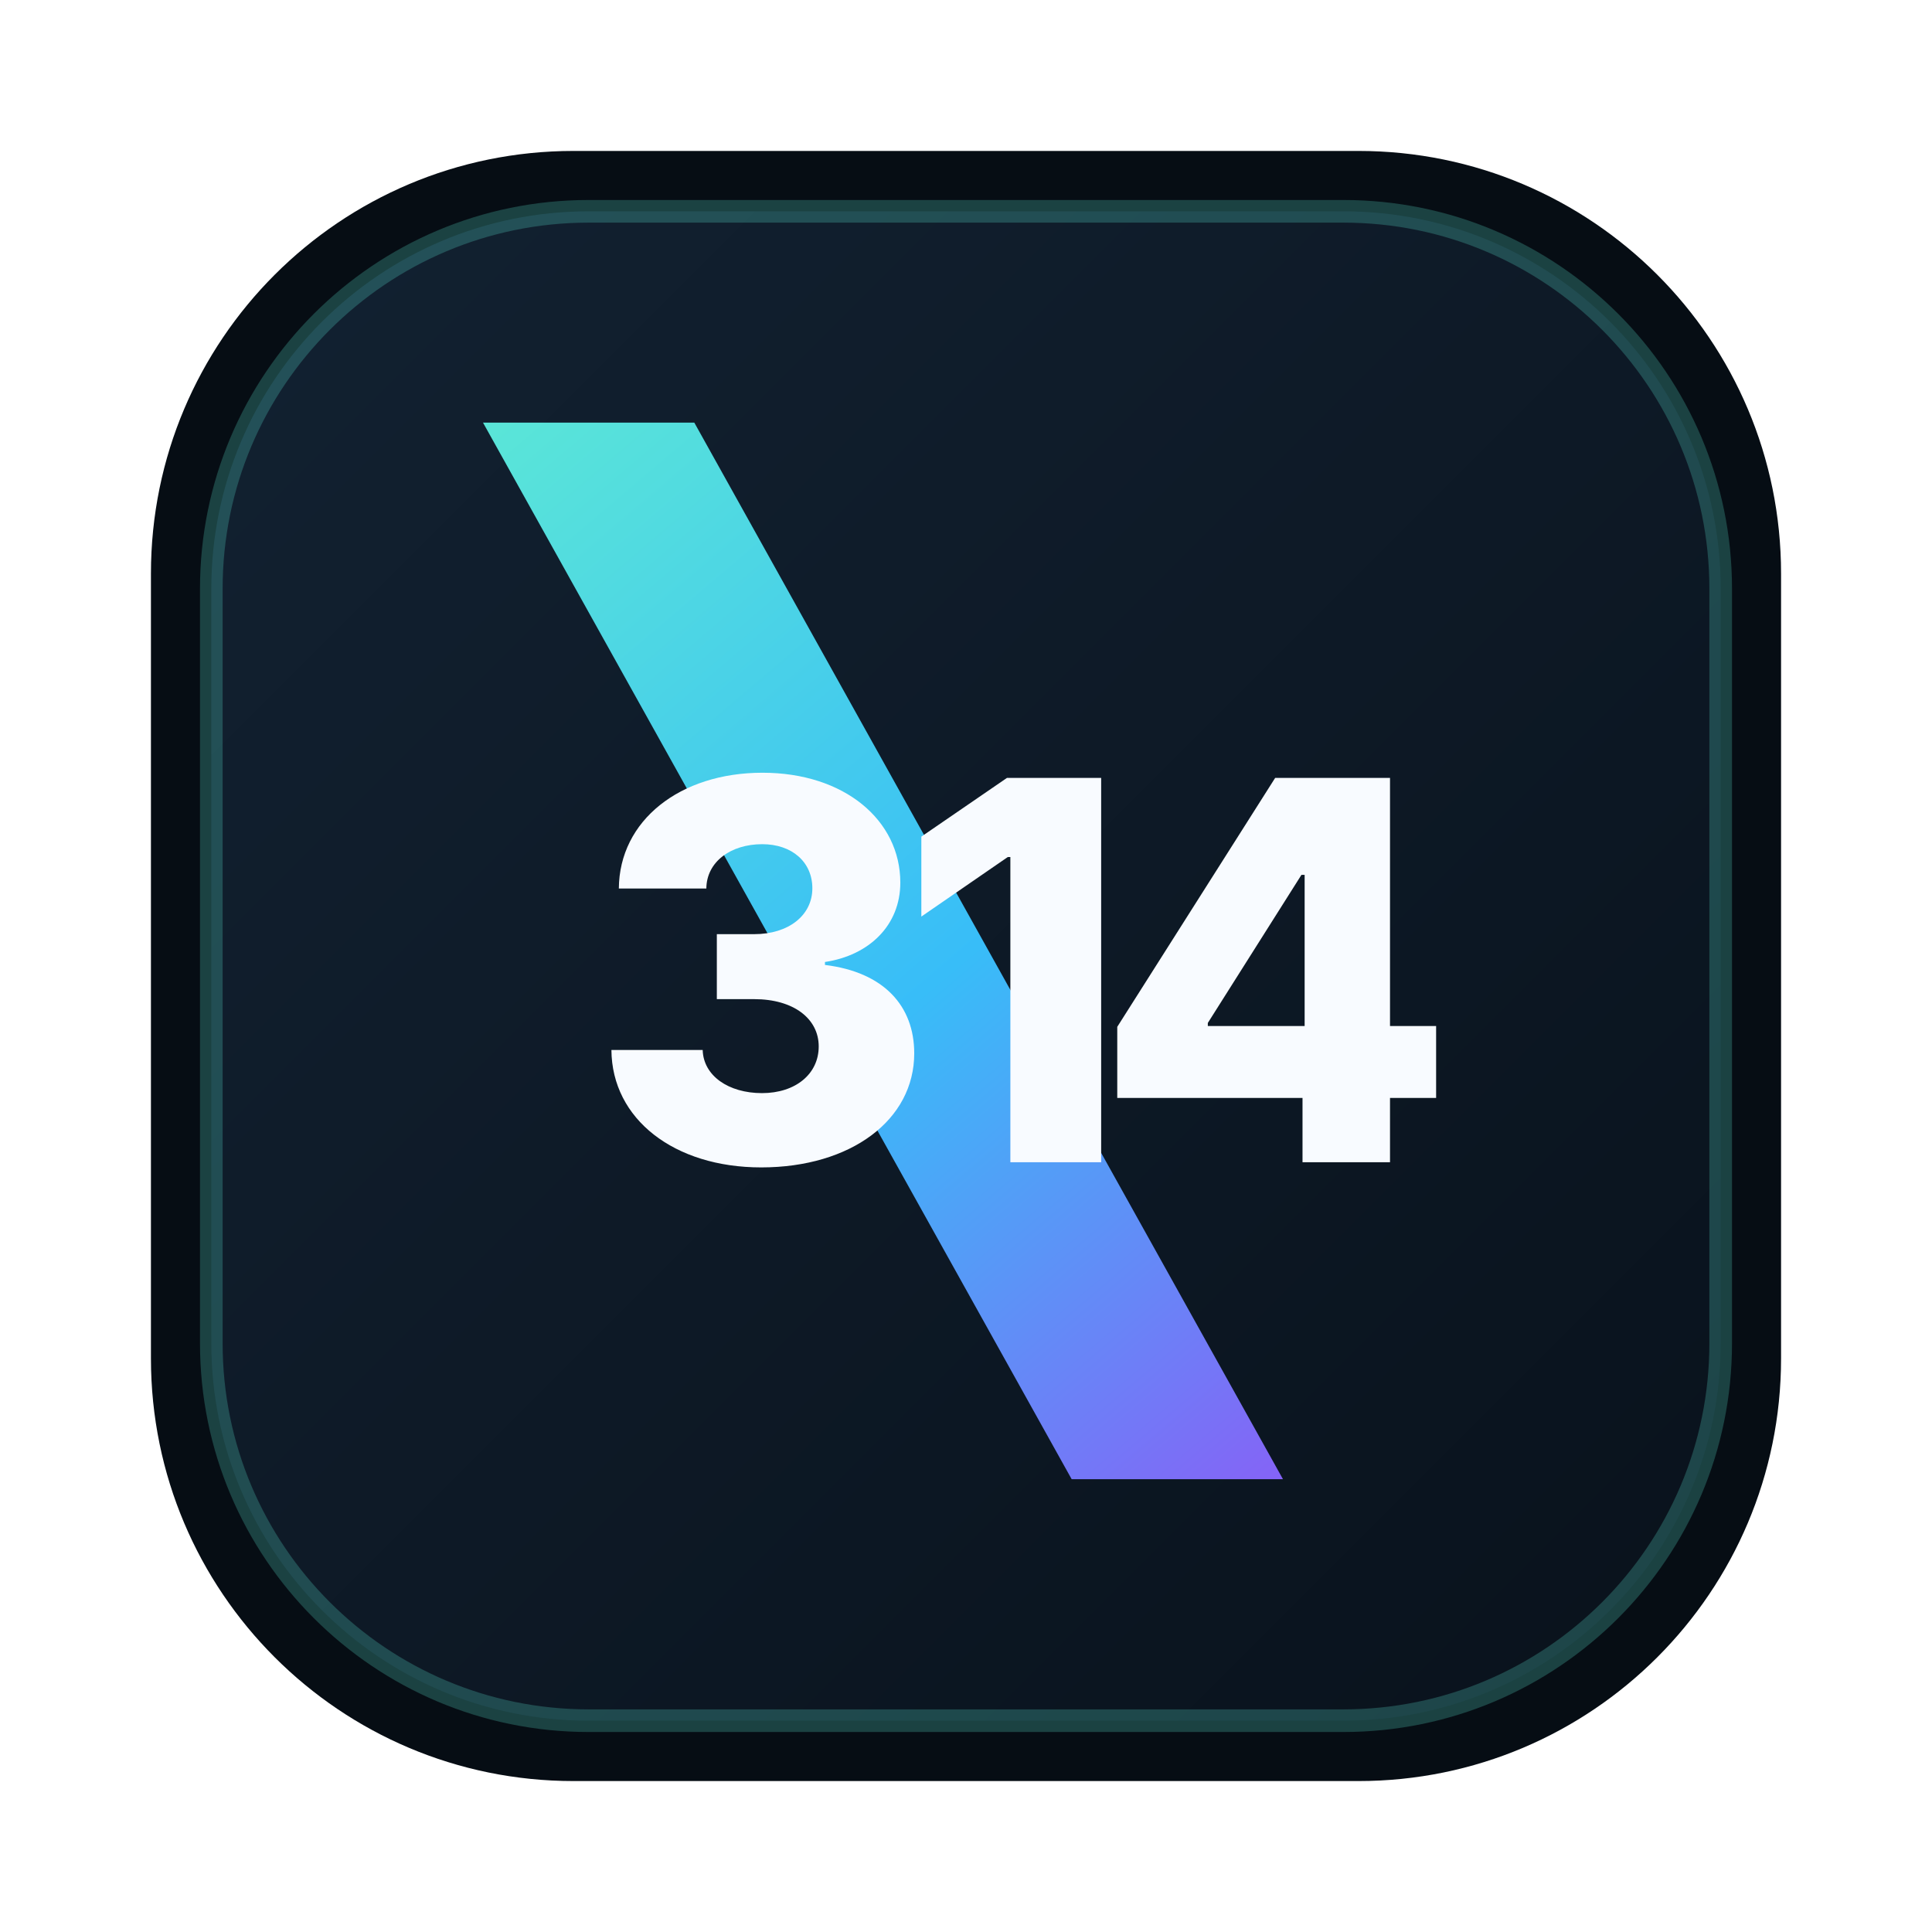
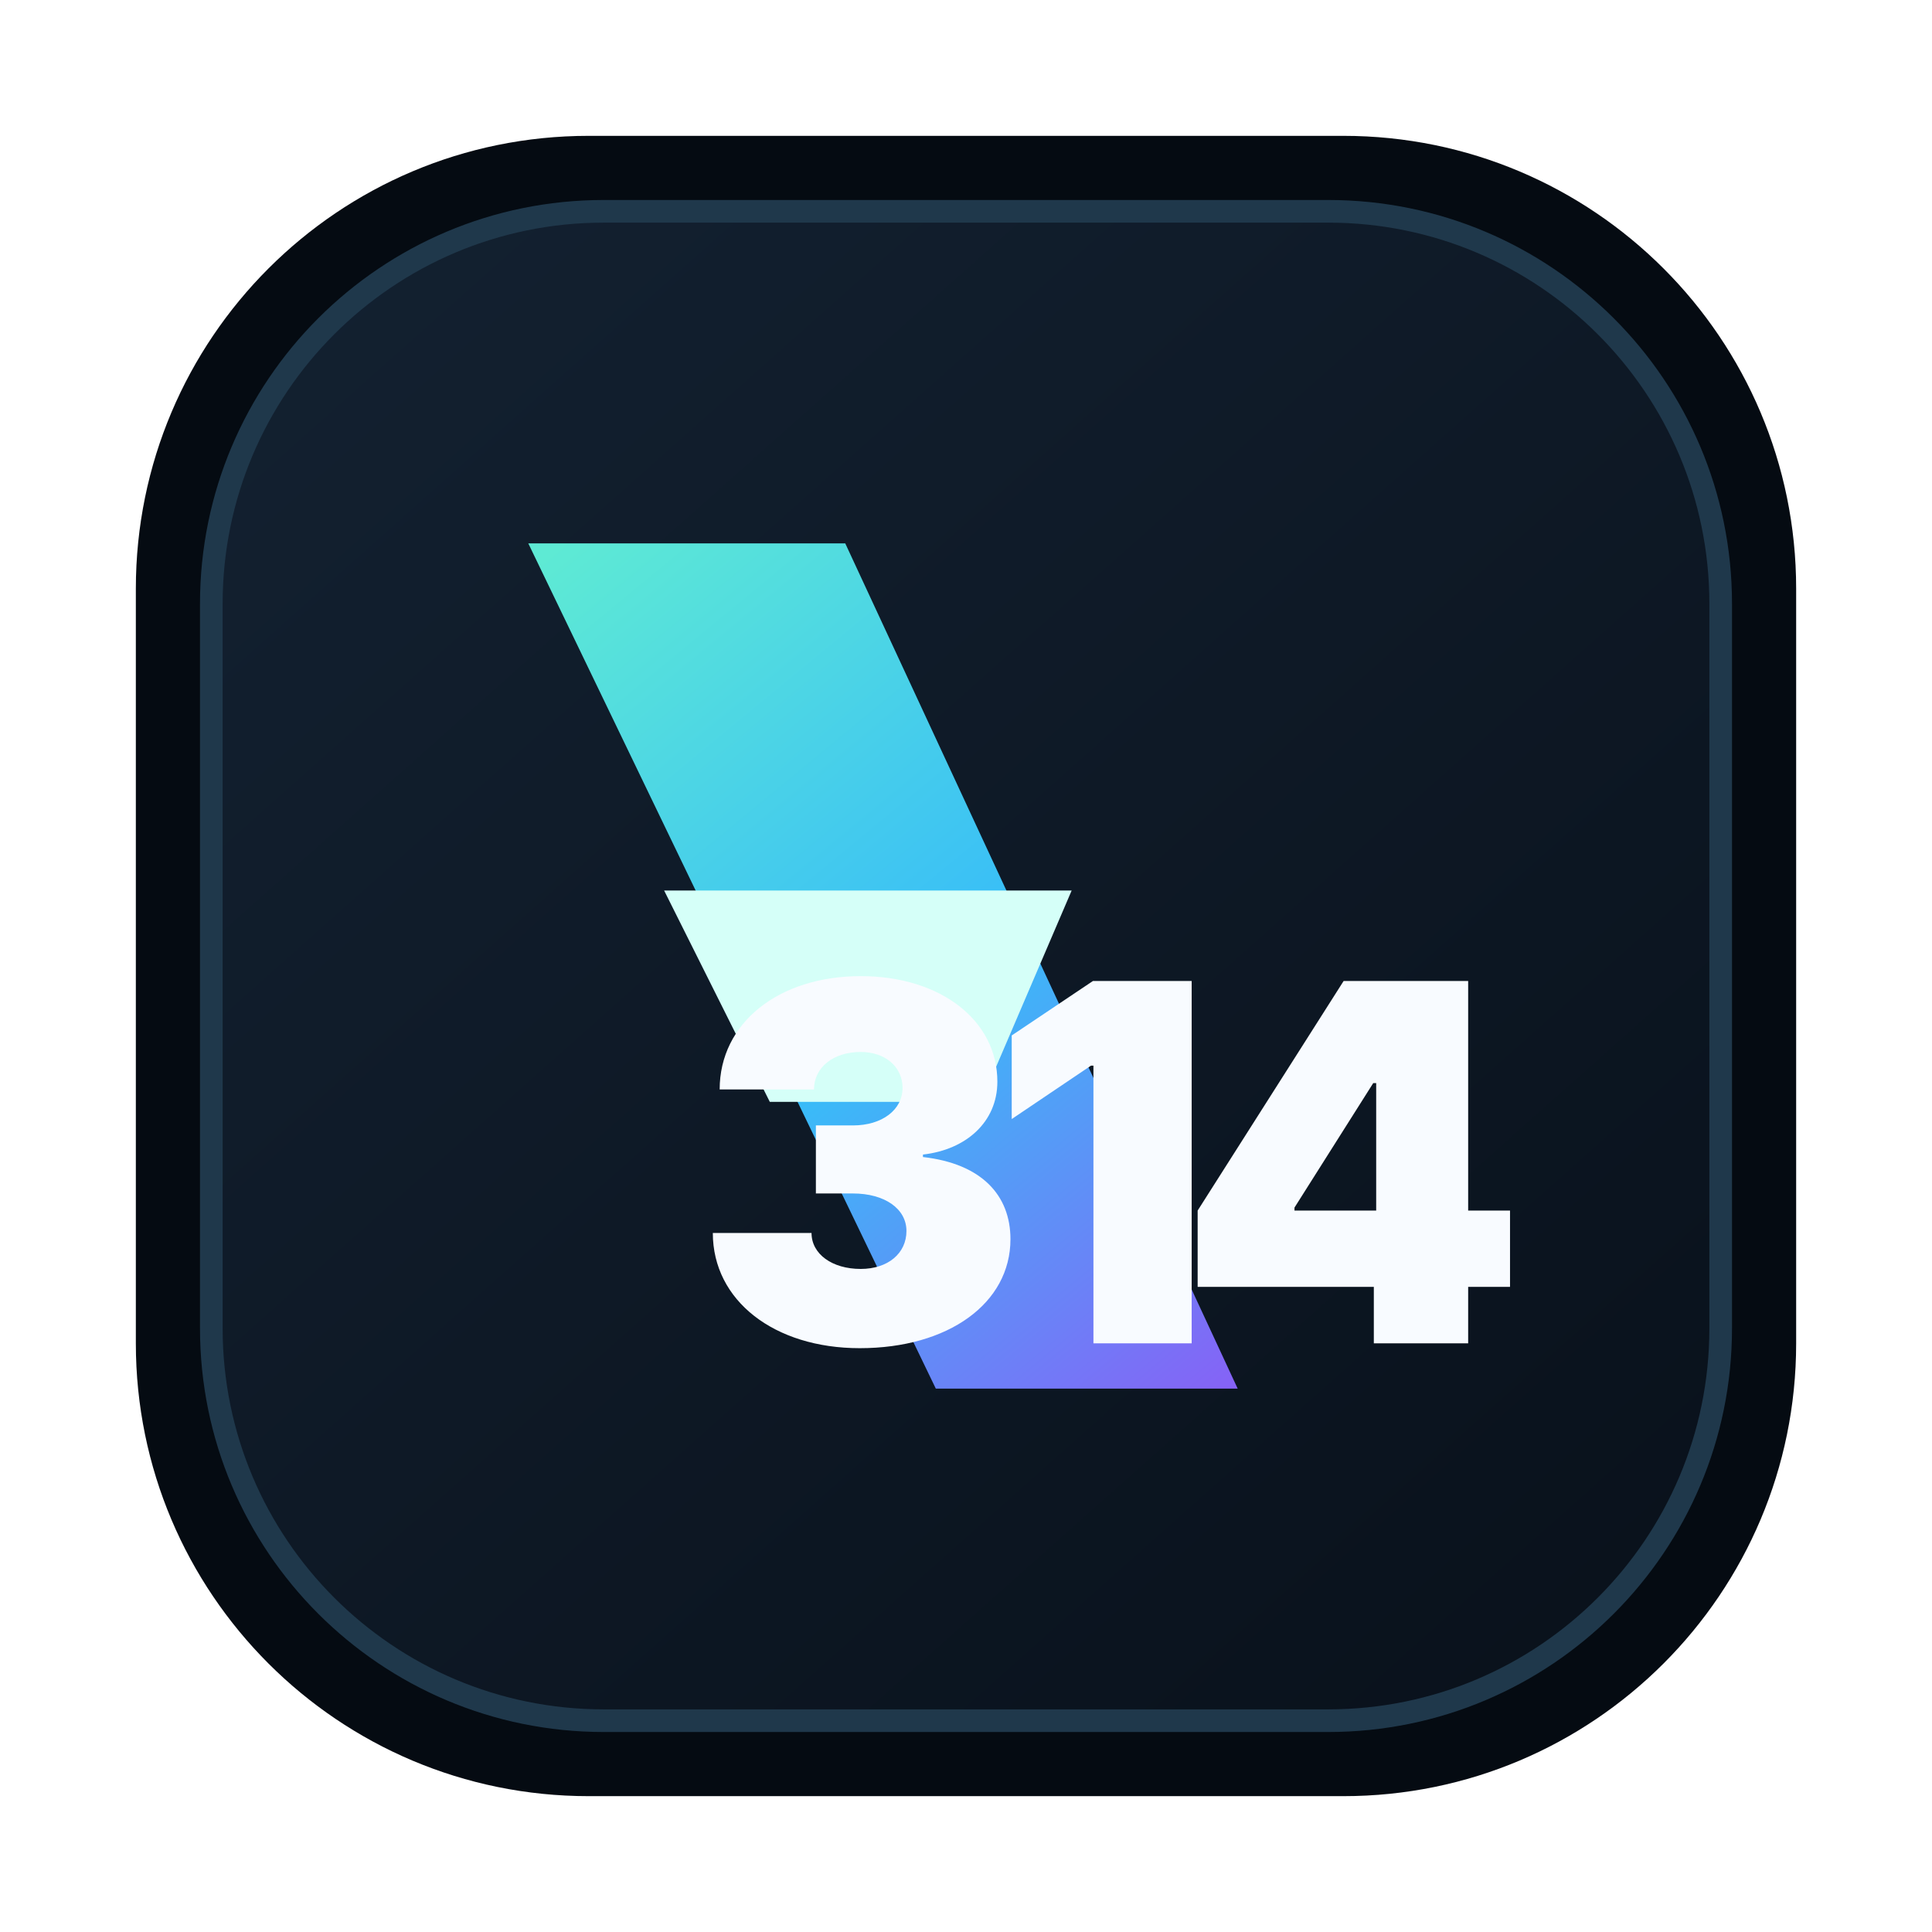
<svg xmlns="http://www.w3.org/2000/svg" width="256" height="256" viewBox="0 0 256 256" fill="none">
  <defs>
-     <linearGradient id="panel" x1="32" y1="32" x2="224" y2="224" gradientUnits="userSpaceOnUse">
-       <stop stop-color="#122131" />
-       <stop offset="1" stop-color="#09121C" />
+     <linearGradient id="bg" x1="36" y1="28" x2="214" y2="228" gradientUnits="userSpaceOnUse">
+       <stop stop-color="#132131" />
+       <stop offset="1" stop-color="#09111B" />
    </linearGradient>
-     <linearGradient id="beam" x1="58" y1="48" x2="182" y2="194" gradientUnits="userSpaceOnUse">
+     <linearGradient id="accent" x1="74" y1="72" x2="168" y2="186" gradientUnits="userSpaceOnUse">
      <stop stop-color="#5EEAD4" />
-       <stop offset="0.55" stop-color="#38BDF8" />
+       <stop offset="0.52" stop-color="#38BDF8" />
      <stop offset="1" stop-color="#8B5CF6" />
    </linearGradient>
  </defs>
-   <rect x="20" y="20" width="216" height="216" rx="56" fill="#060D14" />
-   <rect x="28" y="28" width="200" height="200" rx="50" fill="url(#panel)" stroke="rgba(94,234,212,0.24)" stroke-width="3" />
-   <path d="M64 56H92L170 196H142L64 56Z" fill="url(#beam)" />
-   <text x="78" y="154" fill="#F8FBFF" font-size="70" font-weight="800" font-family="Inter, Arial, sans-serif" letter-spacing="-5">314</text>
+   <rect x="18" y="18" width="220" height="220" rx="60" fill="#050B12" />
+   <rect x="28" y="28" width="200" height="200" rx="52" fill="url(#bg)" stroke="#1F384B" stroke-width="3" />
+   <path d="M70 72H112L164 184H124L70 72Z" fill="url(#accent)" />
+   <path d="M88 118H142L130 146H102L88 118Z" fill="#D5FFF8" />
+   <text x="92" y="178" fill="#F8FBFF" font-size="66" font-weight="900" font-family="Inter, Arial, sans-serif" letter-spacing="-5">314</text>
</svg>
